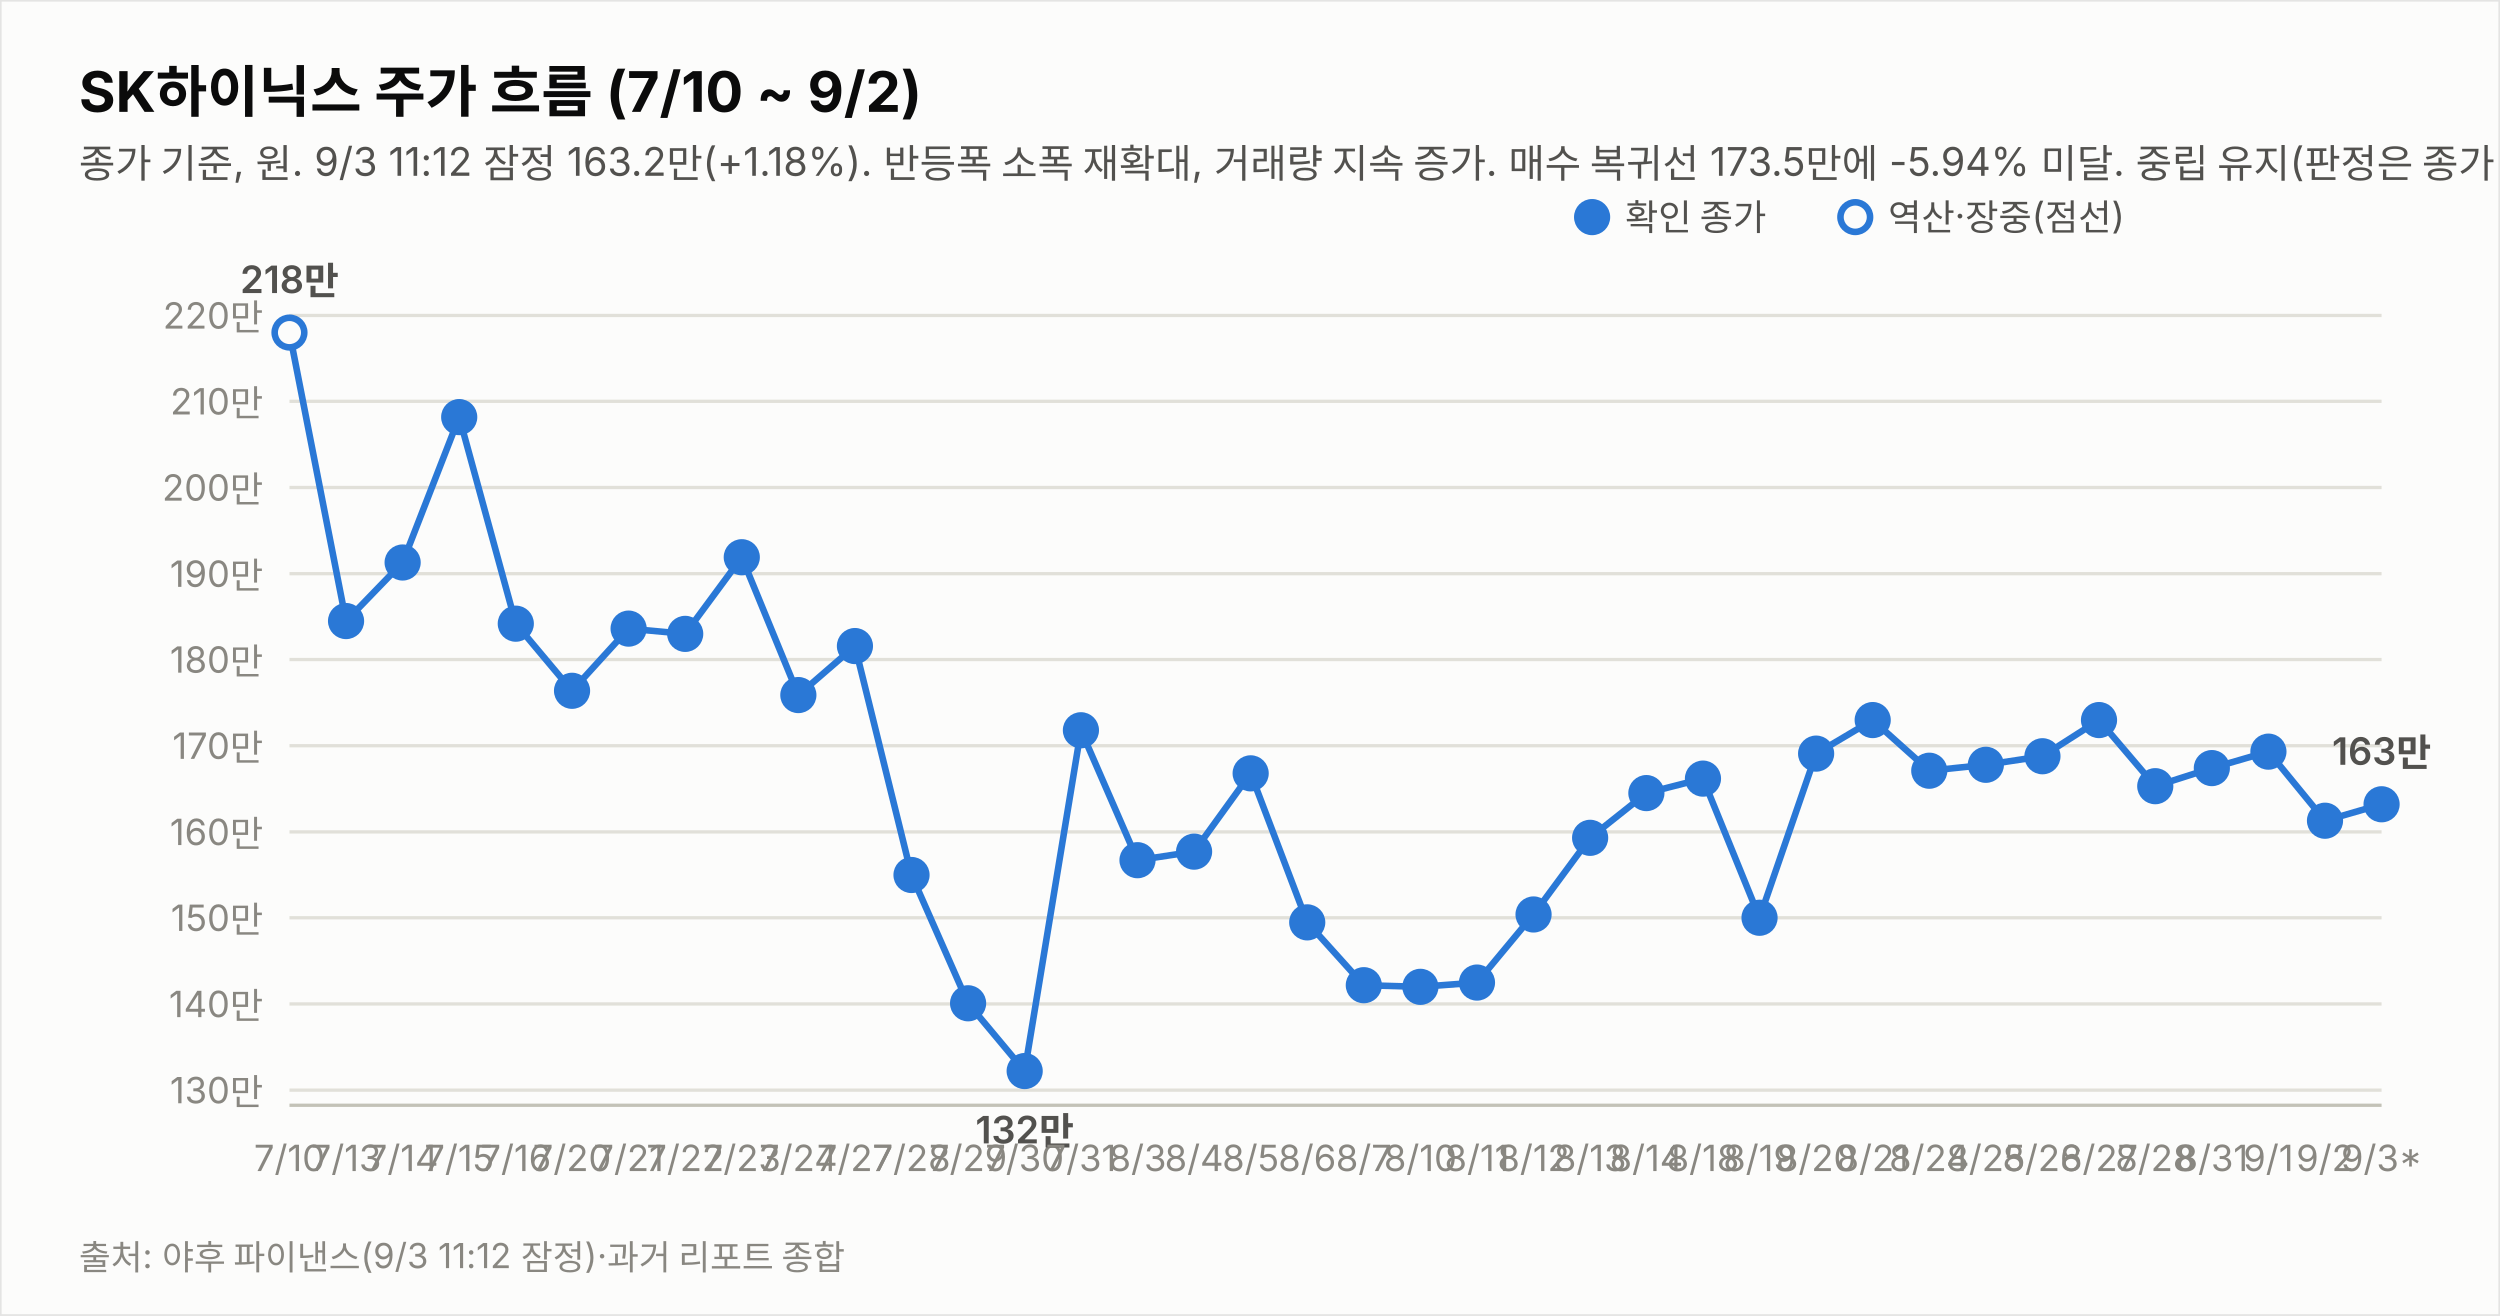
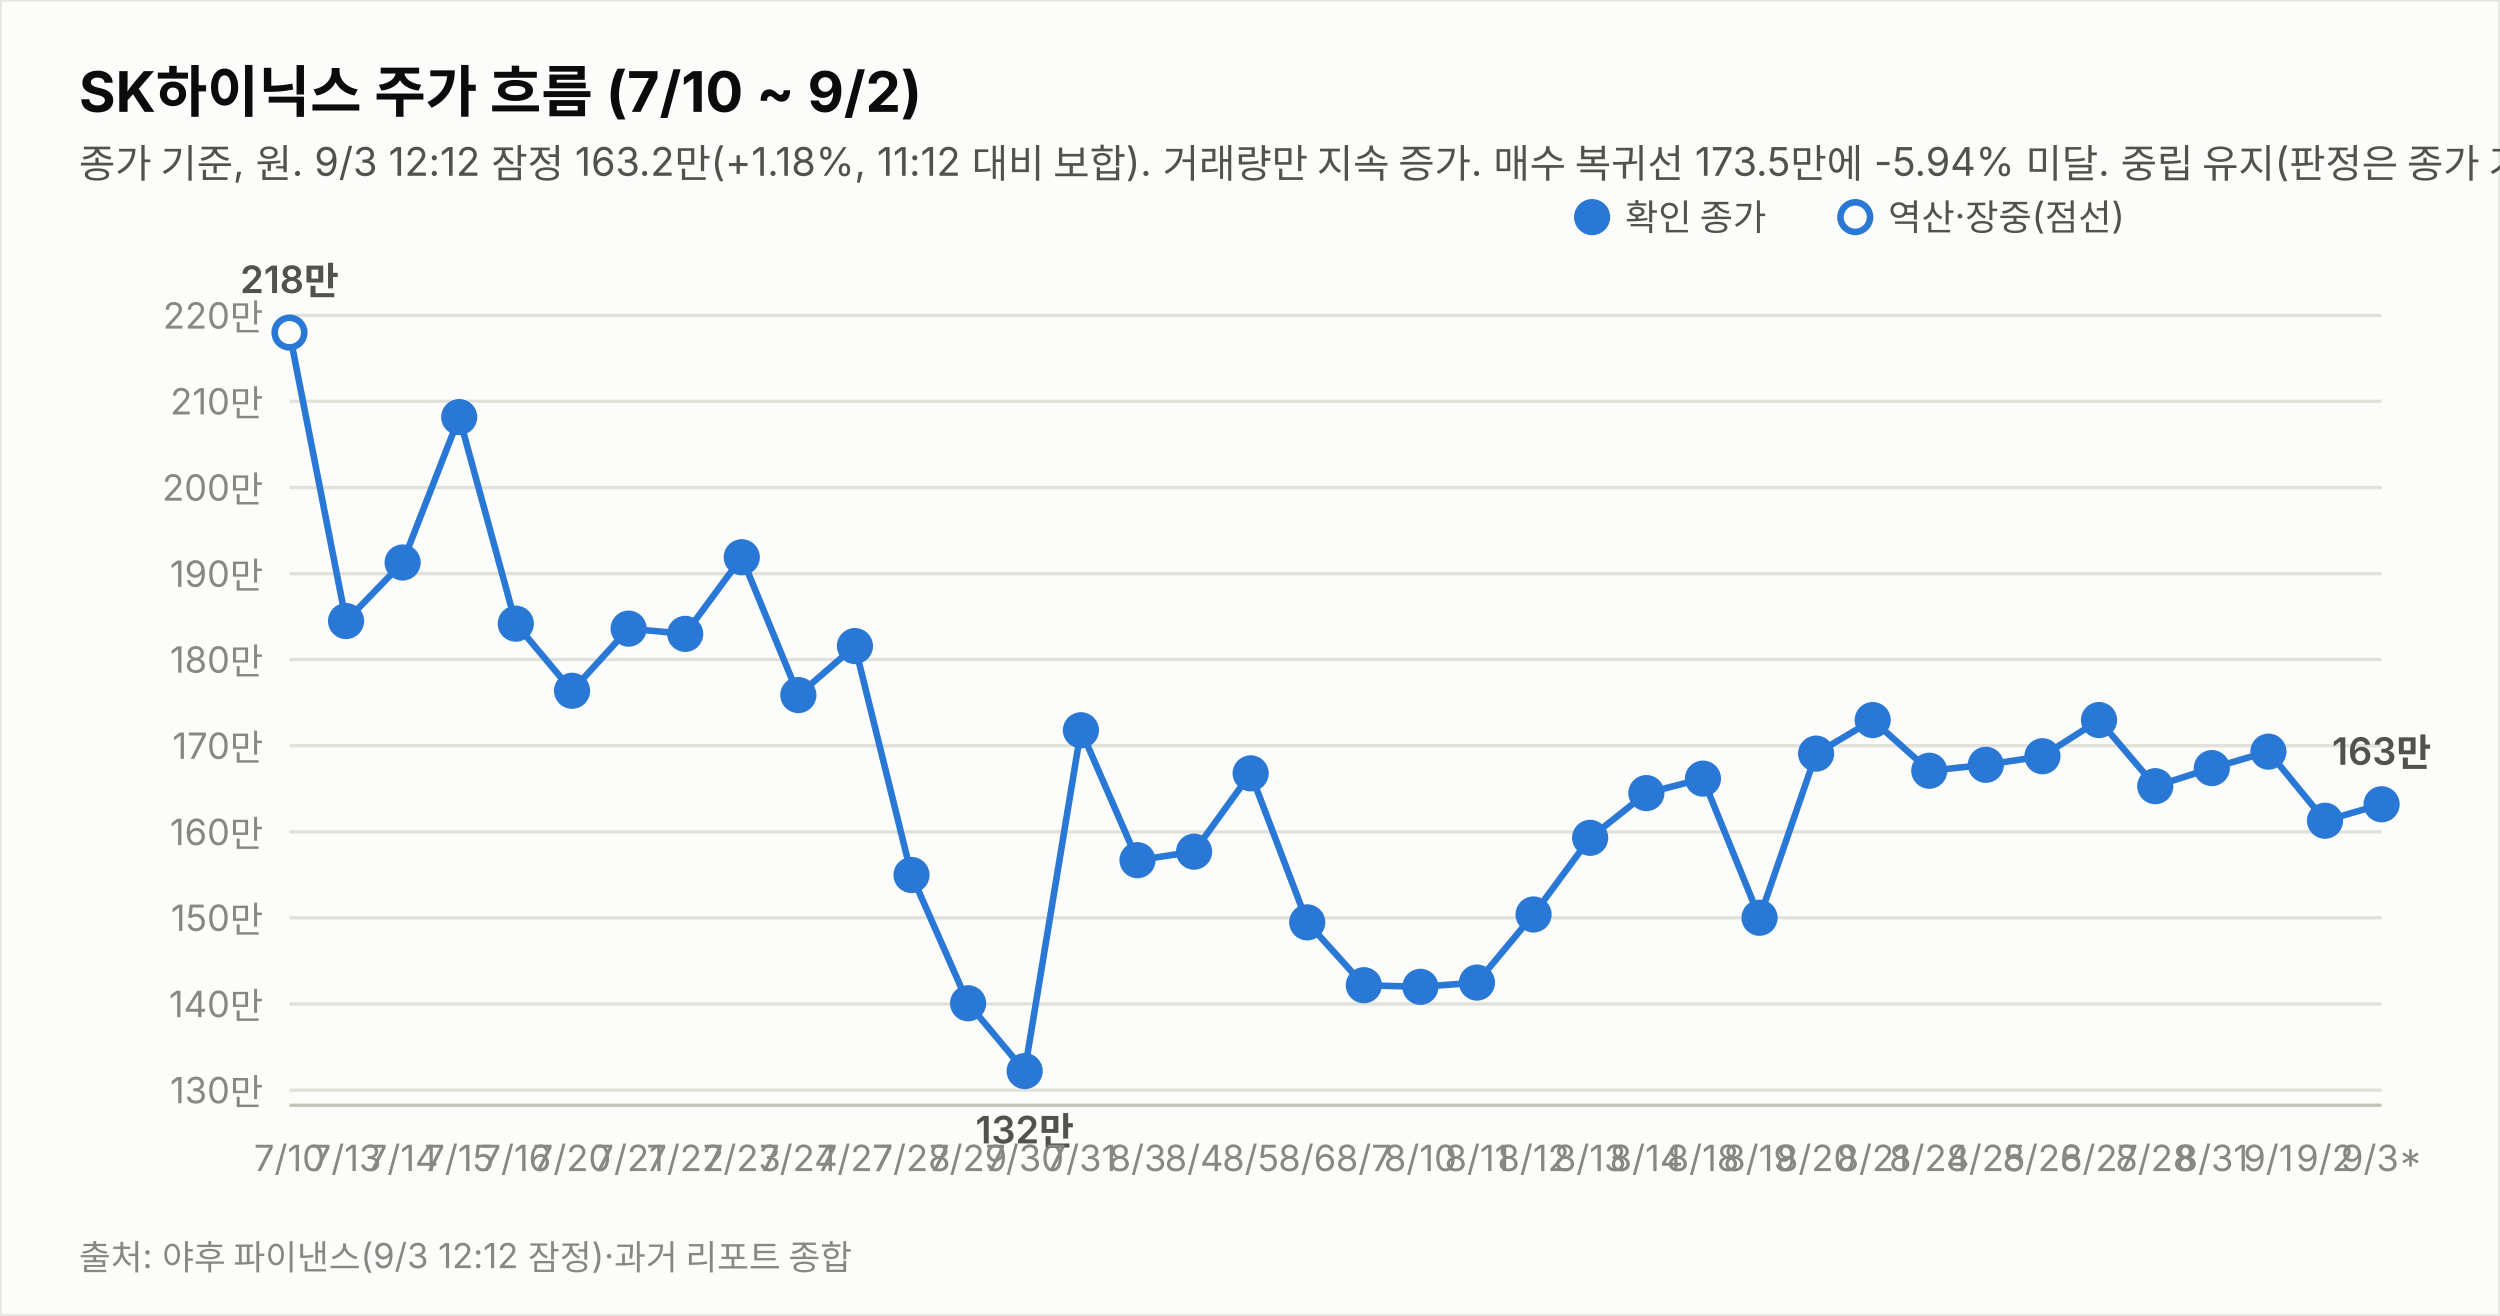
<svg xmlns="http://www.w3.org/2000/svg" width="760" height="400" viewBox="0 0 760 400" font-family="system-ui,-apple-system,&quot;Segoe UI&quot;,&quot;Malgun Gothic&quot;,&quot;Apple SD Gothic Neo&quot;,sans-serif">
  <rect width="760" height="400" fill="#fcfcfb" stroke="rgba(11,11,11,0.10)" />
  <text x="24" y="34" font-size="17" font-weight="700" fill="#0b0b0b">SK하이닉스 주가 흐름 (7/10 ~ 9/2)</text>
-   <text x="24" y="54" font-size="12" fill="#52514e">종가 기준, 원. 9/3 11:12 잠정 163.2만(+1.18%). 반등폭 소폭 재확대, 거래량 지속 증가. 매수 복귀선 173.5만에 -5.94% 미달. 중립 유지(판정은 종가 기준).</text>
+   <text x="24" y="54" font-size="12" fill="#52514e">종가 기준, 원. 9/3 12:12 잠정 163.2만(+1.18%, 11:12 대비 보합). 거래량만 지속 증가. 매수 복귀선 173.5만에 -5.94% 미달. 중립 유지(판정은 종가 기준).</text>
  <line x1="88" y1="331.4" x2="724" y2="331.4" stroke="#e1e0d9" stroke-width="1" />
  <text x="80" y="335.4" font-size="11" fill="#898781" text-anchor="end" style="font-variant-numeric:tabular-nums">130만</text>
  <line x1="88" y1="305.2" x2="724" y2="305.2" stroke="#e1e0d9" stroke-width="1" />
  <text x="80" y="309.2" font-size="11" fill="#898781" text-anchor="end" style="font-variant-numeric:tabular-nums">140만</text>
  <line x1="88" y1="279.0" x2="724" y2="279.0" stroke="#e1e0d9" stroke-width="1" />
  <text x="80" y="283.0" font-size="11" fill="#898781" text-anchor="end" style="font-variant-numeric:tabular-nums">150만</text>
  <line x1="88" y1="252.9" x2="724" y2="252.9" stroke="#e1e0d9" stroke-width="1" />
  <text x="80" y="256.9" font-size="11" fill="#898781" text-anchor="end" style="font-variant-numeric:tabular-nums">160만</text>
  <line x1="88" y1="226.7" x2="724" y2="226.7" stroke="#e1e0d9" stroke-width="1" />
  <text x="80" y="230.7" font-size="11" fill="#898781" text-anchor="end" style="font-variant-numeric:tabular-nums">170만</text>
  <line x1="88" y1="200.5" x2="724" y2="200.5" stroke="#e1e0d9" stroke-width="1" />
  <text x="80" y="204.5" font-size="11" fill="#898781" text-anchor="end" style="font-variant-numeric:tabular-nums">180만</text>
  <line x1="88" y1="174.4" x2="724" y2="174.4" stroke="#e1e0d9" stroke-width="1" />
  <text x="80" y="178.4" font-size="11" fill="#898781" text-anchor="end" style="font-variant-numeric:tabular-nums">190만</text>
  <line x1="88" y1="148.2" x2="724" y2="148.2" stroke="#e1e0d9" stroke-width="1" />
  <text x="80" y="152.2" font-size="11" fill="#898781" text-anchor="end" style="font-variant-numeric:tabular-nums">200만</text>
  <line x1="88" y1="122.0" x2="724" y2="122.0" stroke="#e1e0d9" stroke-width="1" />
  <text x="80" y="126.0" font-size="11" fill="#898781" text-anchor="end" style="font-variant-numeric:tabular-nums">210만</text>
  <line x1="88" y1="95.9" x2="724" y2="95.9" stroke="#e1e0d9" stroke-width="1" />
  <text x="80" y="99.9" font-size="11" fill="#898781" text-anchor="end" style="font-variant-numeric:tabular-nums">220만</text>
  <line x1="88" y1="336" x2="724" y2="336" stroke="#c3c2b7" stroke-width="1" />
  <path d="M88.0,101.1 L105.2,188.8 L122.4,171.0 L139.6,126.8 L156.8,189.6 L173.9,210.0 L191.1,191.1 L208.3,192.7 L225.5,169.4 L242.7,211.3 L259.9,196.4 L277.1,266.0 L294.3,305.0 L311.5,325.6 L328.6,222.0 L345.8,261.5 L363.0,258.9 L380.2,235.1 L397.4,280.4 L414.6,299.5 L431.8,300.0 L449.0,298.7 L466.2,278.0 L483.4,254.7 L500.5,241.1 L517.7,236.7 L534.9,279.0 L552.1,229.1 L569.3,218.9 L586.5,234.3 L603.7,232.5 L620.9,229.9 L638.1,218.9 L655.2,239.0 L672.4,233.5 L689.6,228.5 L706.8,249.5 L724.0,244.5" fill="none" stroke="#2a78d6" stroke-width="2" />
  <circle cx="88.0" cy="101.1" r="4.5" fill="#fcfcfb" stroke="#2a78d6" stroke-width="2" />
  <text x="88.0" y="356" font-size="11" fill="#898781" text-anchor="middle">7/10</text>
  <text x="88.0" y="89.1" font-size="11.5" font-weight="600" fill="#52514e" text-anchor="middle" style="font-variant-numeric:tabular-nums">218만</text>
  <circle cx="105.2" cy="188.8" r="4.5" fill="#2a78d6" stroke="#2a78d6" stroke-width="2" />
  <text x="105.2" y="356" font-size="11" fill="#898781" text-anchor="middle">7/13</text>
  <circle cx="122.4" cy="171.0" r="4.5" fill="#2a78d6" stroke="#2a78d6" stroke-width="2" />
  <text x="122.4" y="356" font-size="11" fill="#898781" text-anchor="middle">7/14</text>
  <circle cx="139.6" cy="126.8" r="4.5" fill="#2a78d6" stroke="#2a78d6" stroke-width="2" />
  <text x="139.6" y="356" font-size="11" fill="#898781" text-anchor="middle">7/15</text>
  <circle cx="156.8" cy="189.6" r="4.5" fill="#2a78d6" stroke="#2a78d6" stroke-width="2" />
  <text x="156.8" y="356" font-size="11" fill="#898781" text-anchor="middle">7/16</text>
  <circle cx="173.9" cy="210.0" r="4.5" fill="#2a78d6" stroke="#2a78d6" stroke-width="2" />
  <text x="173.9" y="356" font-size="11" fill="#898781" text-anchor="middle">7/20</text>
  <circle cx="191.1" cy="191.1" r="4.5" fill="#2a78d6" stroke="#2a78d6" stroke-width="2" />
  <text x="191.1" y="356" font-size="11" fill="#898781" text-anchor="middle">7/21</text>
  <circle cx="208.3" cy="192.7" r="4.5" fill="#2a78d6" stroke="#2a78d6" stroke-width="2" />
  <text x="208.3" y="356" font-size="11" fill="#898781" text-anchor="middle">7/22</text>
  <circle cx="225.5" cy="169.4" r="4.5" fill="#2a78d6" stroke="#2a78d6" stroke-width="2" />
  <text x="225.5" y="356" font-size="11" fill="#898781" text-anchor="middle">7/23</text>
  <circle cx="242.7" cy="211.3" r="4.5" fill="#2a78d6" stroke="#2a78d6" stroke-width="2" />
  <text x="242.7" y="356" font-size="11" fill="#898781" text-anchor="middle">7/24</text>
  <circle cx="259.9" cy="196.4" r="4.5" fill="#2a78d6" stroke="#2a78d6" stroke-width="2" />
  <text x="259.9" y="356" font-size="11" fill="#898781" text-anchor="middle">7/27</text>
  <circle cx="277.1" cy="266.0" r="4.5" fill="#2a78d6" stroke="#2a78d6" stroke-width="2" />
  <text x="277.1" y="356" font-size="11" fill="#898781" text-anchor="middle">7/28</text>
  <circle cx="294.3" cy="305.0" r="4.5" fill="#2a78d6" stroke="#2a78d6" stroke-width="2" />
  <text x="294.3" y="356" font-size="11" fill="#898781" text-anchor="middle">7/29</text>
  <circle cx="311.5" cy="325.6" r="4.5" fill="#2a78d6" stroke="#2a78d6" stroke-width="2" />
  <text x="311.5" y="356" font-size="11" fill="#898781" text-anchor="middle">7/30</text>
  <text x="311.5" y="347.6" font-size="11.5" font-weight="600" fill="#52514e" text-anchor="middle" style="font-variant-numeric:tabular-nums">132만</text>
  <circle cx="328.6" cy="222.0" r="4.5" fill="#2a78d6" stroke="#2a78d6" stroke-width="2" />
  <text x="328.6" y="356" font-size="11" fill="#898781" text-anchor="middle">7/31</text>
  <circle cx="345.8" cy="261.5" r="4.5" fill="#2a78d6" stroke="#2a78d6" stroke-width="2" />
  <text x="345.8" y="356" font-size="11" fill="#898781" text-anchor="middle">8/3</text>
  <circle cx="363.0" cy="258.9" r="4.5" fill="#2a78d6" stroke="#2a78d6" stroke-width="2" />
  <text x="363.0" y="356" font-size="11" fill="#898781" text-anchor="middle">8/4</text>
  <circle cx="380.2" cy="235.1" r="4.5" fill="#2a78d6" stroke="#2a78d6" stroke-width="2" />
  <text x="380.2" y="356" font-size="11" fill="#898781" text-anchor="middle">8/5</text>
  <circle cx="397.4" cy="280.4" r="4.5" fill="#2a78d6" stroke="#2a78d6" stroke-width="2" />
  <text x="397.4" y="356" font-size="11" fill="#898781" text-anchor="middle">8/6</text>
  <circle cx="414.6" cy="299.5" r="4.5" fill="#2a78d6" stroke="#2a78d6" stroke-width="2" />
  <text x="414.6" y="356" font-size="11" fill="#898781" text-anchor="middle">8/7</text>
  <circle cx="431.8" cy="300.0" r="4.5" fill="#2a78d6" stroke="#2a78d6" stroke-width="2" />
  <text x="431.8" y="356" font-size="11" fill="#898781" text-anchor="middle">8/10</text>
  <circle cx="449.0" cy="298.7" r="4.5" fill="#2a78d6" stroke="#2a78d6" stroke-width="2" />
  <text x="449.0" y="356" font-size="11" fill="#898781" text-anchor="middle">8/11</text>
  <circle cx="466.2" cy="278.0" r="4.5" fill="#2a78d6" stroke="#2a78d6" stroke-width="2" />
  <text x="466.2" y="356" font-size="11" fill="#898781" text-anchor="middle">8/12</text>
  <circle cx="483.4" cy="254.7" r="4.5" fill="#2a78d6" stroke="#2a78d6" stroke-width="2" />
  <text x="483.4" y="356" font-size="11" fill="#898781" text-anchor="middle">8/13</text>
  <circle cx="500.5" cy="241.1" r="4.5" fill="#2a78d6" stroke="#2a78d6" stroke-width="2" />
  <text x="500.5" y="356" font-size="11" fill="#898781" text-anchor="middle">8/14</text>
  <circle cx="517.7" cy="236.7" r="4.5" fill="#2a78d6" stroke="#2a78d6" stroke-width="2" />
  <text x="517.7" y="356" font-size="11" fill="#898781" text-anchor="middle">8/18</text>
  <circle cx="534.9" cy="279.0" r="4.5" fill="#2a78d6" stroke="#2a78d6" stroke-width="2" />
  <text x="534.9" y="356" font-size="11" fill="#898781" text-anchor="middle">8/19</text>
  <circle cx="552.1" cy="229.1" r="4.5" fill="#2a78d6" stroke="#2a78d6" stroke-width="2" />
  <text x="552.1" y="356" font-size="11" fill="#898781" text-anchor="middle">8/20</text>
  <circle cx="569.3" cy="218.9" r="4.5" fill="#2a78d6" stroke="#2a78d6" stroke-width="2" />
  <text x="569.3" y="356" font-size="11" fill="#898781" text-anchor="middle">8/21</text>
  <circle cx="586.5" cy="234.3" r="4.5" fill="#2a78d6" stroke="#2a78d6" stroke-width="2" />
  <text x="586.5" y="356" font-size="11" fill="#898781" text-anchor="middle">8/24</text>
  <circle cx="603.7" cy="232.5" r="4.5" fill="#2a78d6" stroke="#2a78d6" stroke-width="2" />
  <text x="603.7" y="356" font-size="11" fill="#898781" text-anchor="middle">8/25</text>
  <circle cx="620.9" cy="229.9" r="4.5" fill="#2a78d6" stroke="#2a78d6" stroke-width="2" />
  <text x="620.9" y="356" font-size="11" fill="#898781" text-anchor="middle">8/26</text>
  <circle cx="638.1" cy="218.9" r="4.5" fill="#2a78d6" stroke="#2a78d6" stroke-width="2" />
  <text x="638.1" y="356" font-size="11" fill="#898781" text-anchor="middle">8/27</text>
  <circle cx="655.2" cy="239.0" r="4.5" fill="#2a78d6" stroke="#2a78d6" stroke-width="2" />
  <text x="655.2" y="356" font-size="11" fill="#898781" text-anchor="middle">8/28</text>
  <circle cx="672.4" cy="233.5" r="4.5" fill="#2a78d6" stroke="#2a78d6" stroke-width="2" />
  <text x="672.4" y="356" font-size="11" fill="#898781" text-anchor="middle">8/31</text>
  <circle cx="689.6" cy="228.5" r="4.5" fill="#2a78d6" stroke="#2a78d6" stroke-width="2" />
  <text x="689.6" y="356" font-size="11" fill="#898781" text-anchor="middle">9/1</text>
  <circle cx="706.8" cy="249.5" r="4.5" fill="#2a78d6" stroke="#2a78d6" stroke-width="2" />
  <text x="706.8" y="356" font-size="11" fill="#898781" text-anchor="middle">9/2</text>
  <circle cx="724.0" cy="244.5" r="4.5" fill="#2a78d6" stroke="#2a78d6" stroke-width="2" />
  <text x="724.0" y="356" font-size="11" fill="#898781" text-anchor="middle">9/3*</text>
  <text x="724.0" y="232.5" font-size="11.5" font-weight="600" fill="#52514e" text-anchor="middle" style="font-variant-numeric:tabular-nums">163만</text>
  <circle cx="484" cy="66" r="4.5" fill="#2a78d6" stroke="#2a78d6" stroke-width="2" />
  <text x="494" y="70" font-size="11" fill="#52514e">확인 종가</text>
  <circle cx="564" cy="66" r="4.5" fill="#fcfcfb" stroke="#2a78d6" stroke-width="2" />
  <text x="574" y="70" font-size="11" fill="#52514e">역산·장중(점선)</text>
-   <text x="24" y="386" font-size="10.5" fill="#898781">출처: 야후 파이낸스(9/3 11:12 잠정)·과거 리포트 종합</text>
+   <text x="24" y="386" font-size="10.5" fill="#898781">출처: 야후 파이낸스(9/3 12:12 잠정)·과거 리포트 종합</text>
</svg>
